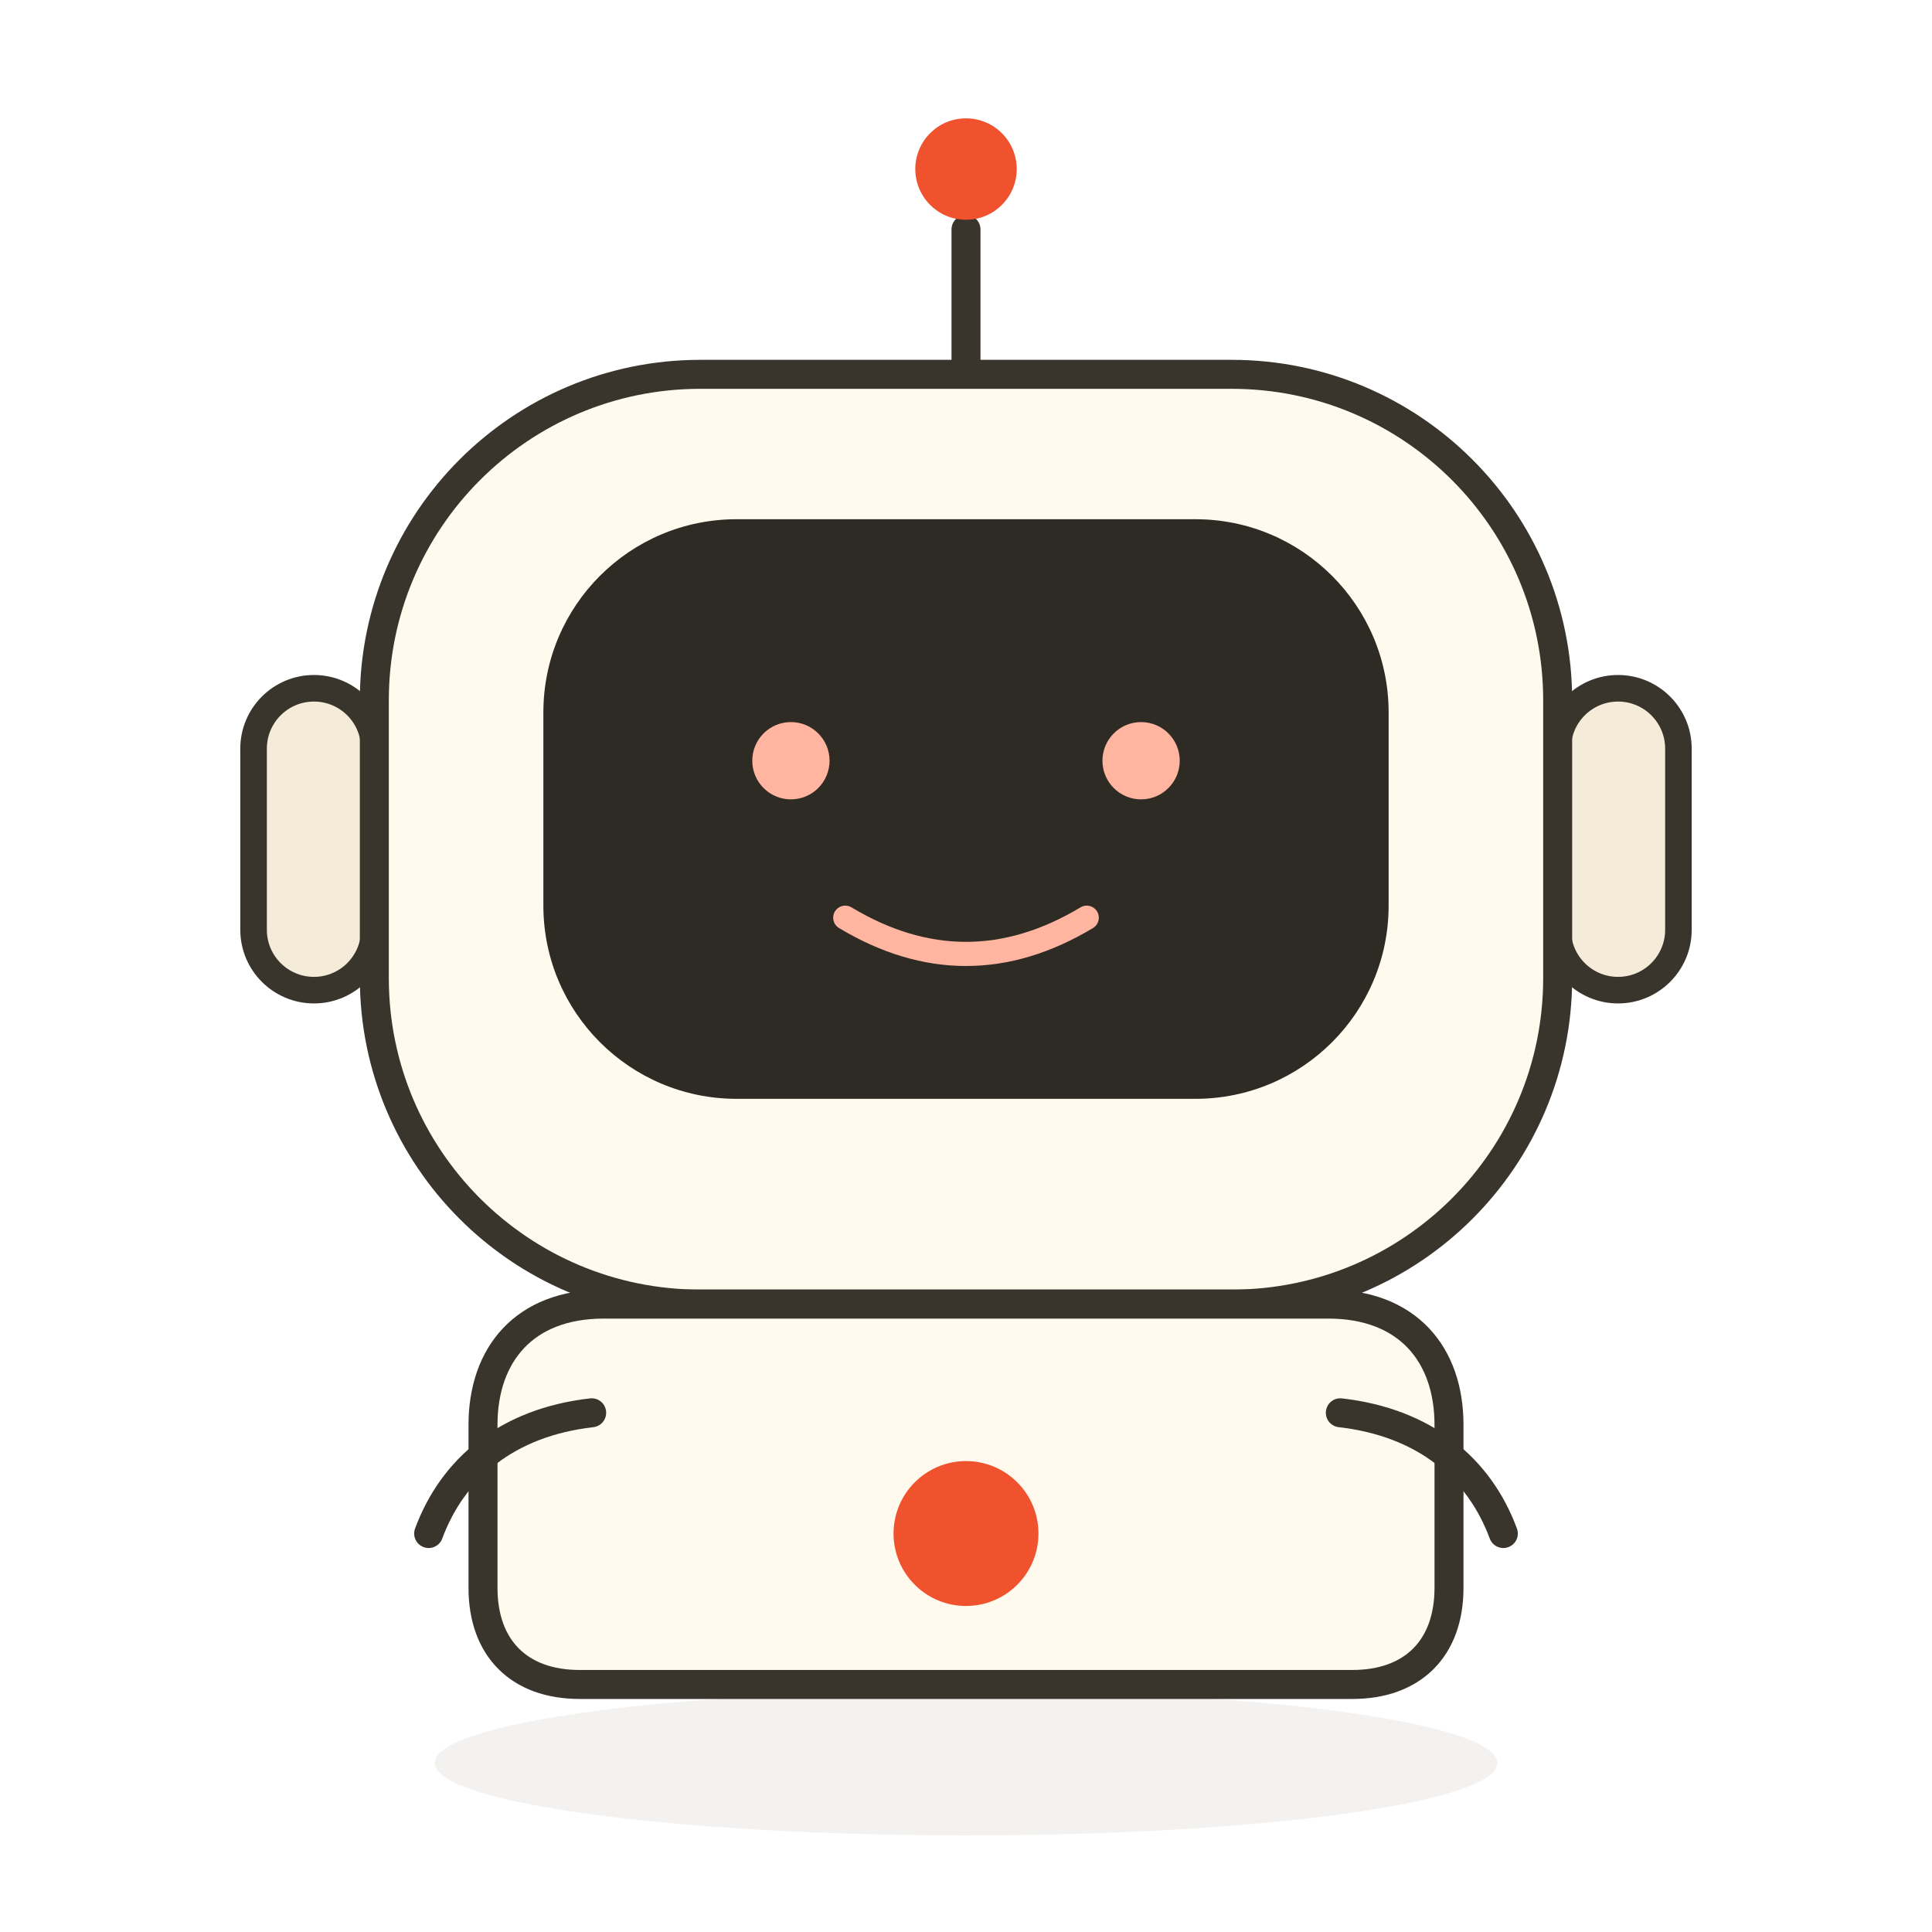
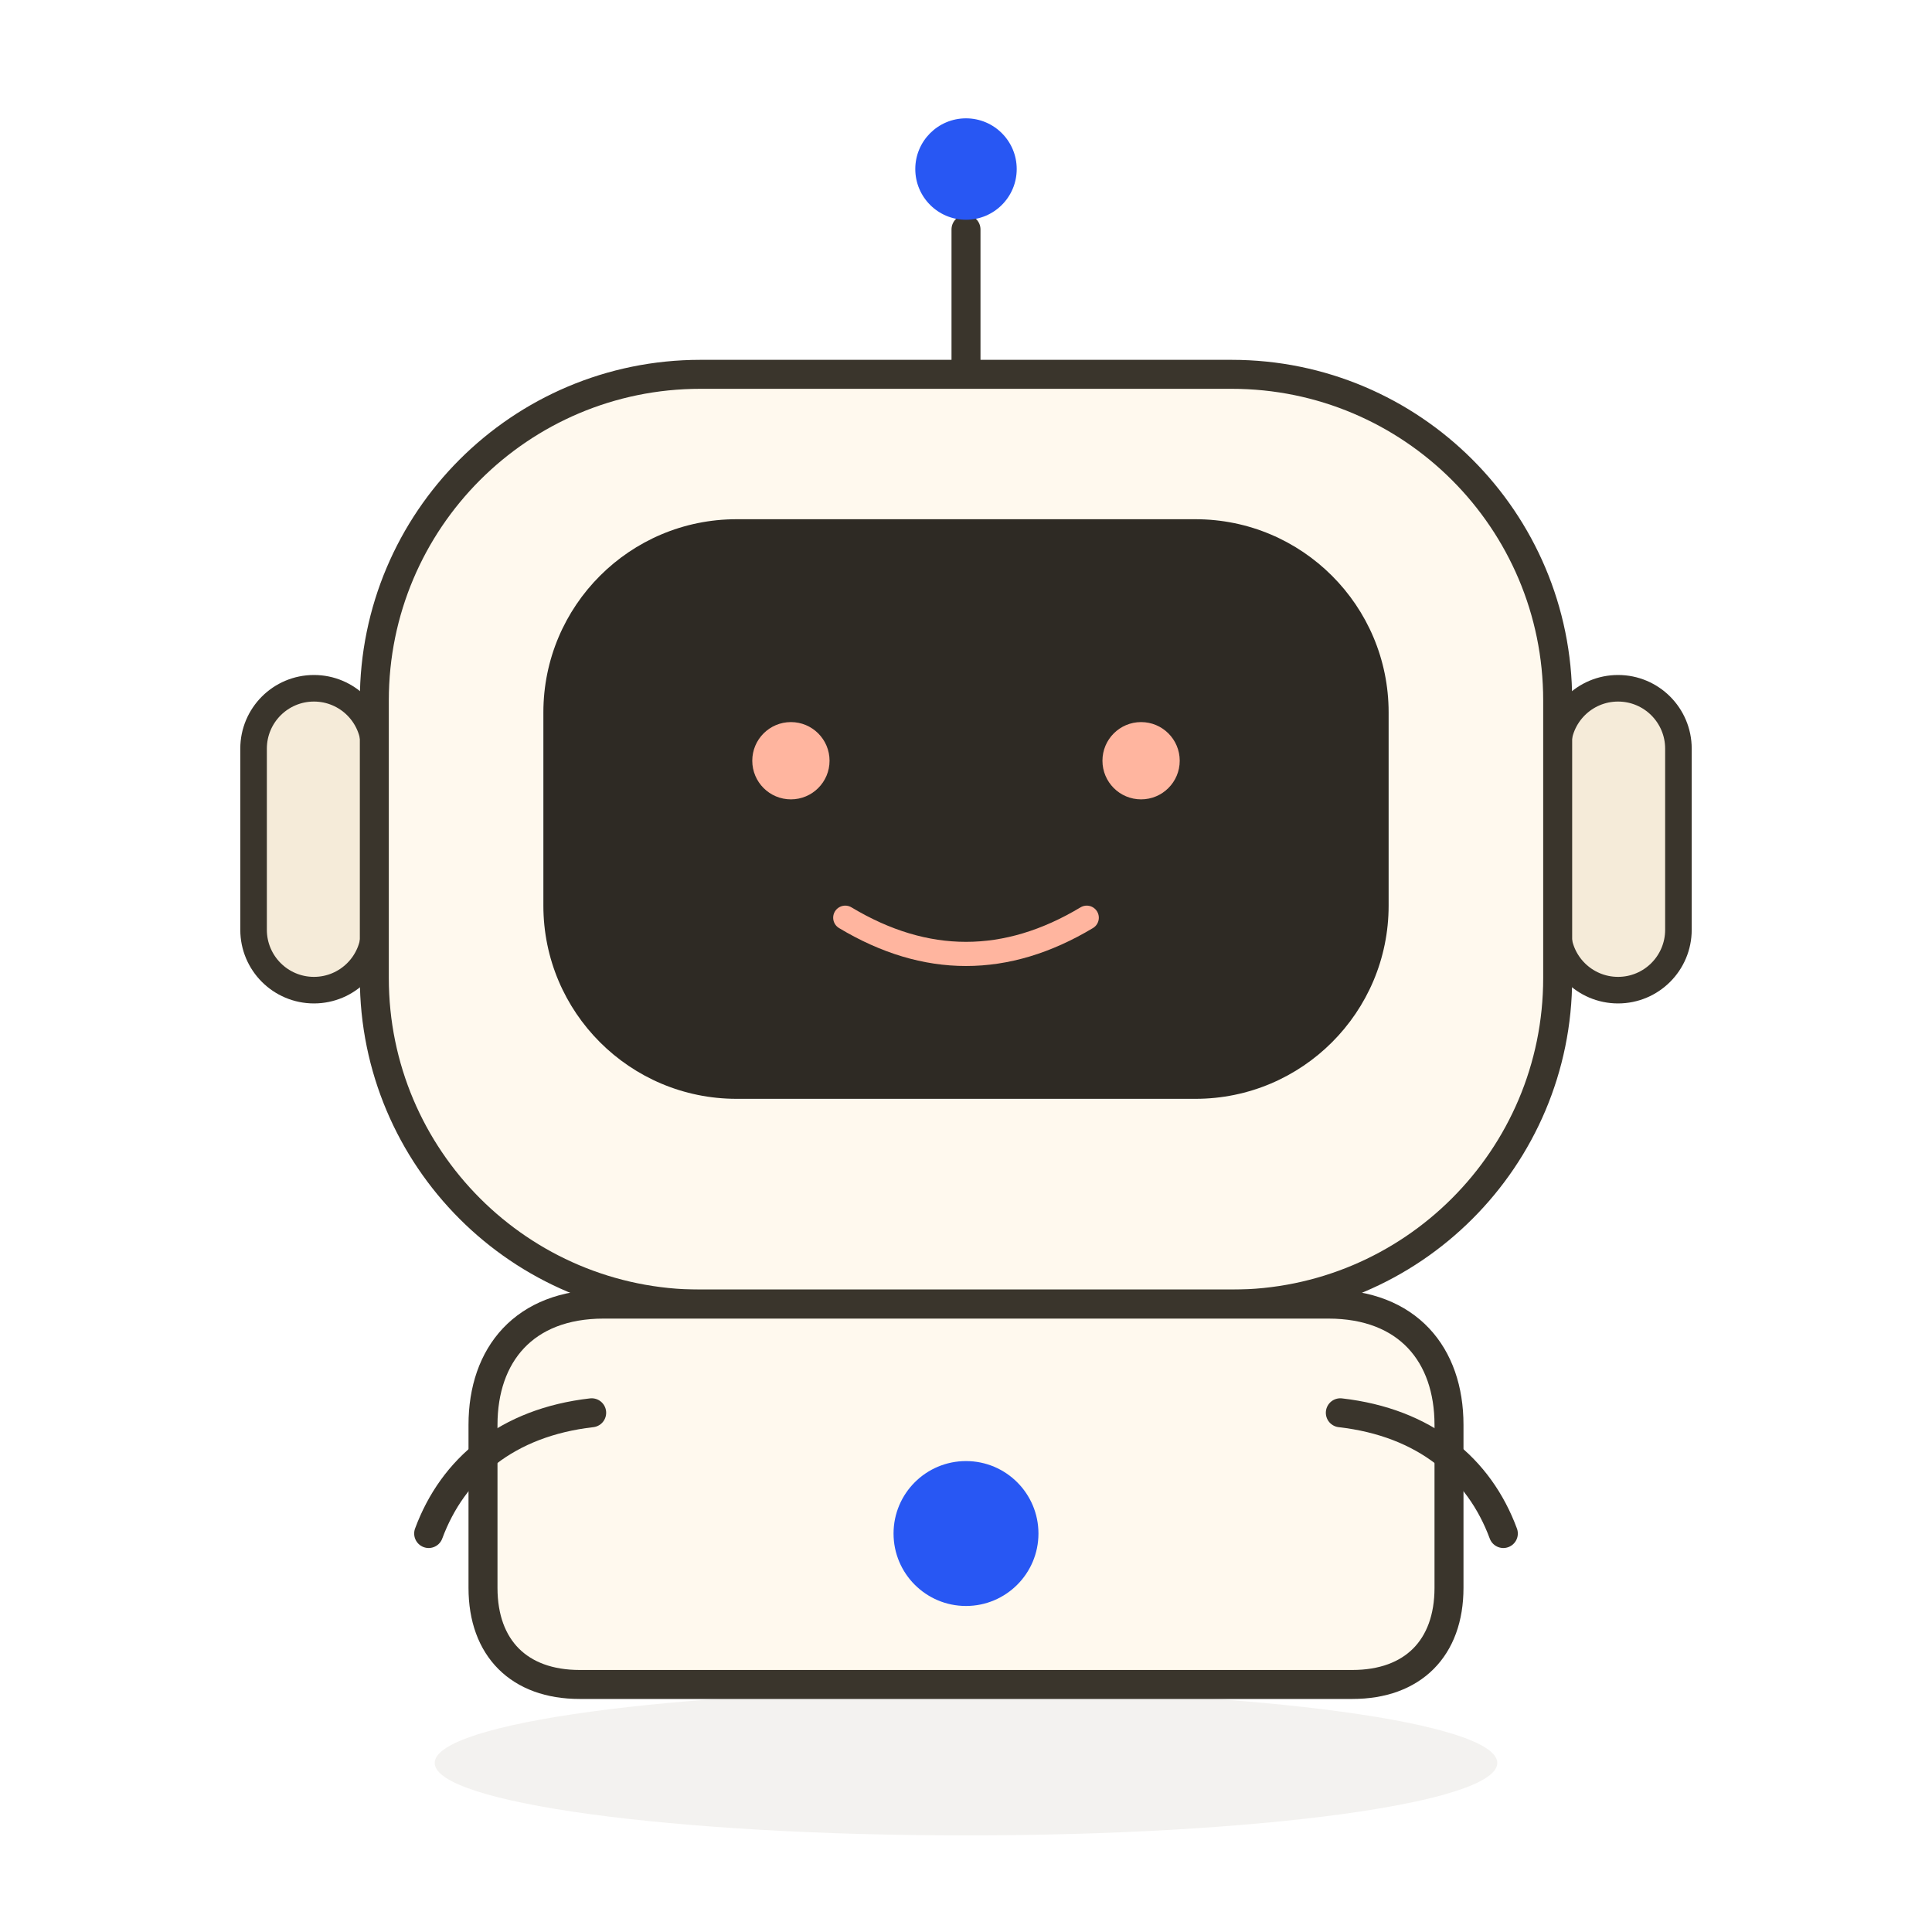
<svg xmlns="http://www.w3.org/2000/svg" width="160" height="160" viewBox="0 0 160 160" fill="none" role="img" aria-label="EffMeet 2 桌面机器人示意图">
  <ellipse cx="80" cy="146" rx="44" ry="6" fill="#6B5B3E" opacity=".08" />
  <path d="M80 31V19" stroke="#3A352C" stroke-width="2.4" stroke-linecap="round" />
-   <circle cx="80" cy="14" r="4.2" fill="#F0522E" />
+   <circle cx="80" cy="14" r="4.2" fill="#2857F3" />
  <rect x="21" y="57" width="10" height="25" rx="5" fill="#F5EBD9" stroke="#3A352C" stroke-width="2.2" />
  <rect x="129" y="57" width="10" height="25" rx="5" fill="#F5EBD9" stroke="#3A352C" stroke-width="2.2" />
  <rect x="31" y="31" width="98" height="77" rx="27" fill="#FFF9EE" stroke="#3A352C" stroke-width="2.4" />
  <rect x="45" y="43" width="70" height="48" rx="16" fill="#2E2A24" />
  <circle cx="65.5" cy="63" r="3.2" fill="#FFB59F" />
  <circle cx="94.5" cy="63" r="3.2" fill="#FFB59F" />
  <path d="M70 76q10 6 20 0" stroke="#FFB59F" stroke-width="2" stroke-linecap="round" />
  <path d="M50 108h60c6.6 0 10 4.2 10 10v13.5c0 5-3 8-8 8H48c-5 0-8-3-8-8V118c0-5.8 3.4-10 10-10Z" fill="#FFF9EE" stroke="#3A352C" stroke-width="2.4" />
-   <circle cx="80" cy="127" r="6" fill="#F0522E" />
+   <circle cx="80" cy="127" r="6" fill="#2857F3" />
  <path d="M49 117c-7 .8-11.5 4.6-13.5 10" stroke="#3A352C" stroke-width="2.4" stroke-linecap="round" />
  <path d="M111 117c7 .8 11.5 4.6 13.5 10" stroke="#3A352C" stroke-width="2.4" stroke-linecap="round" />
</svg>
